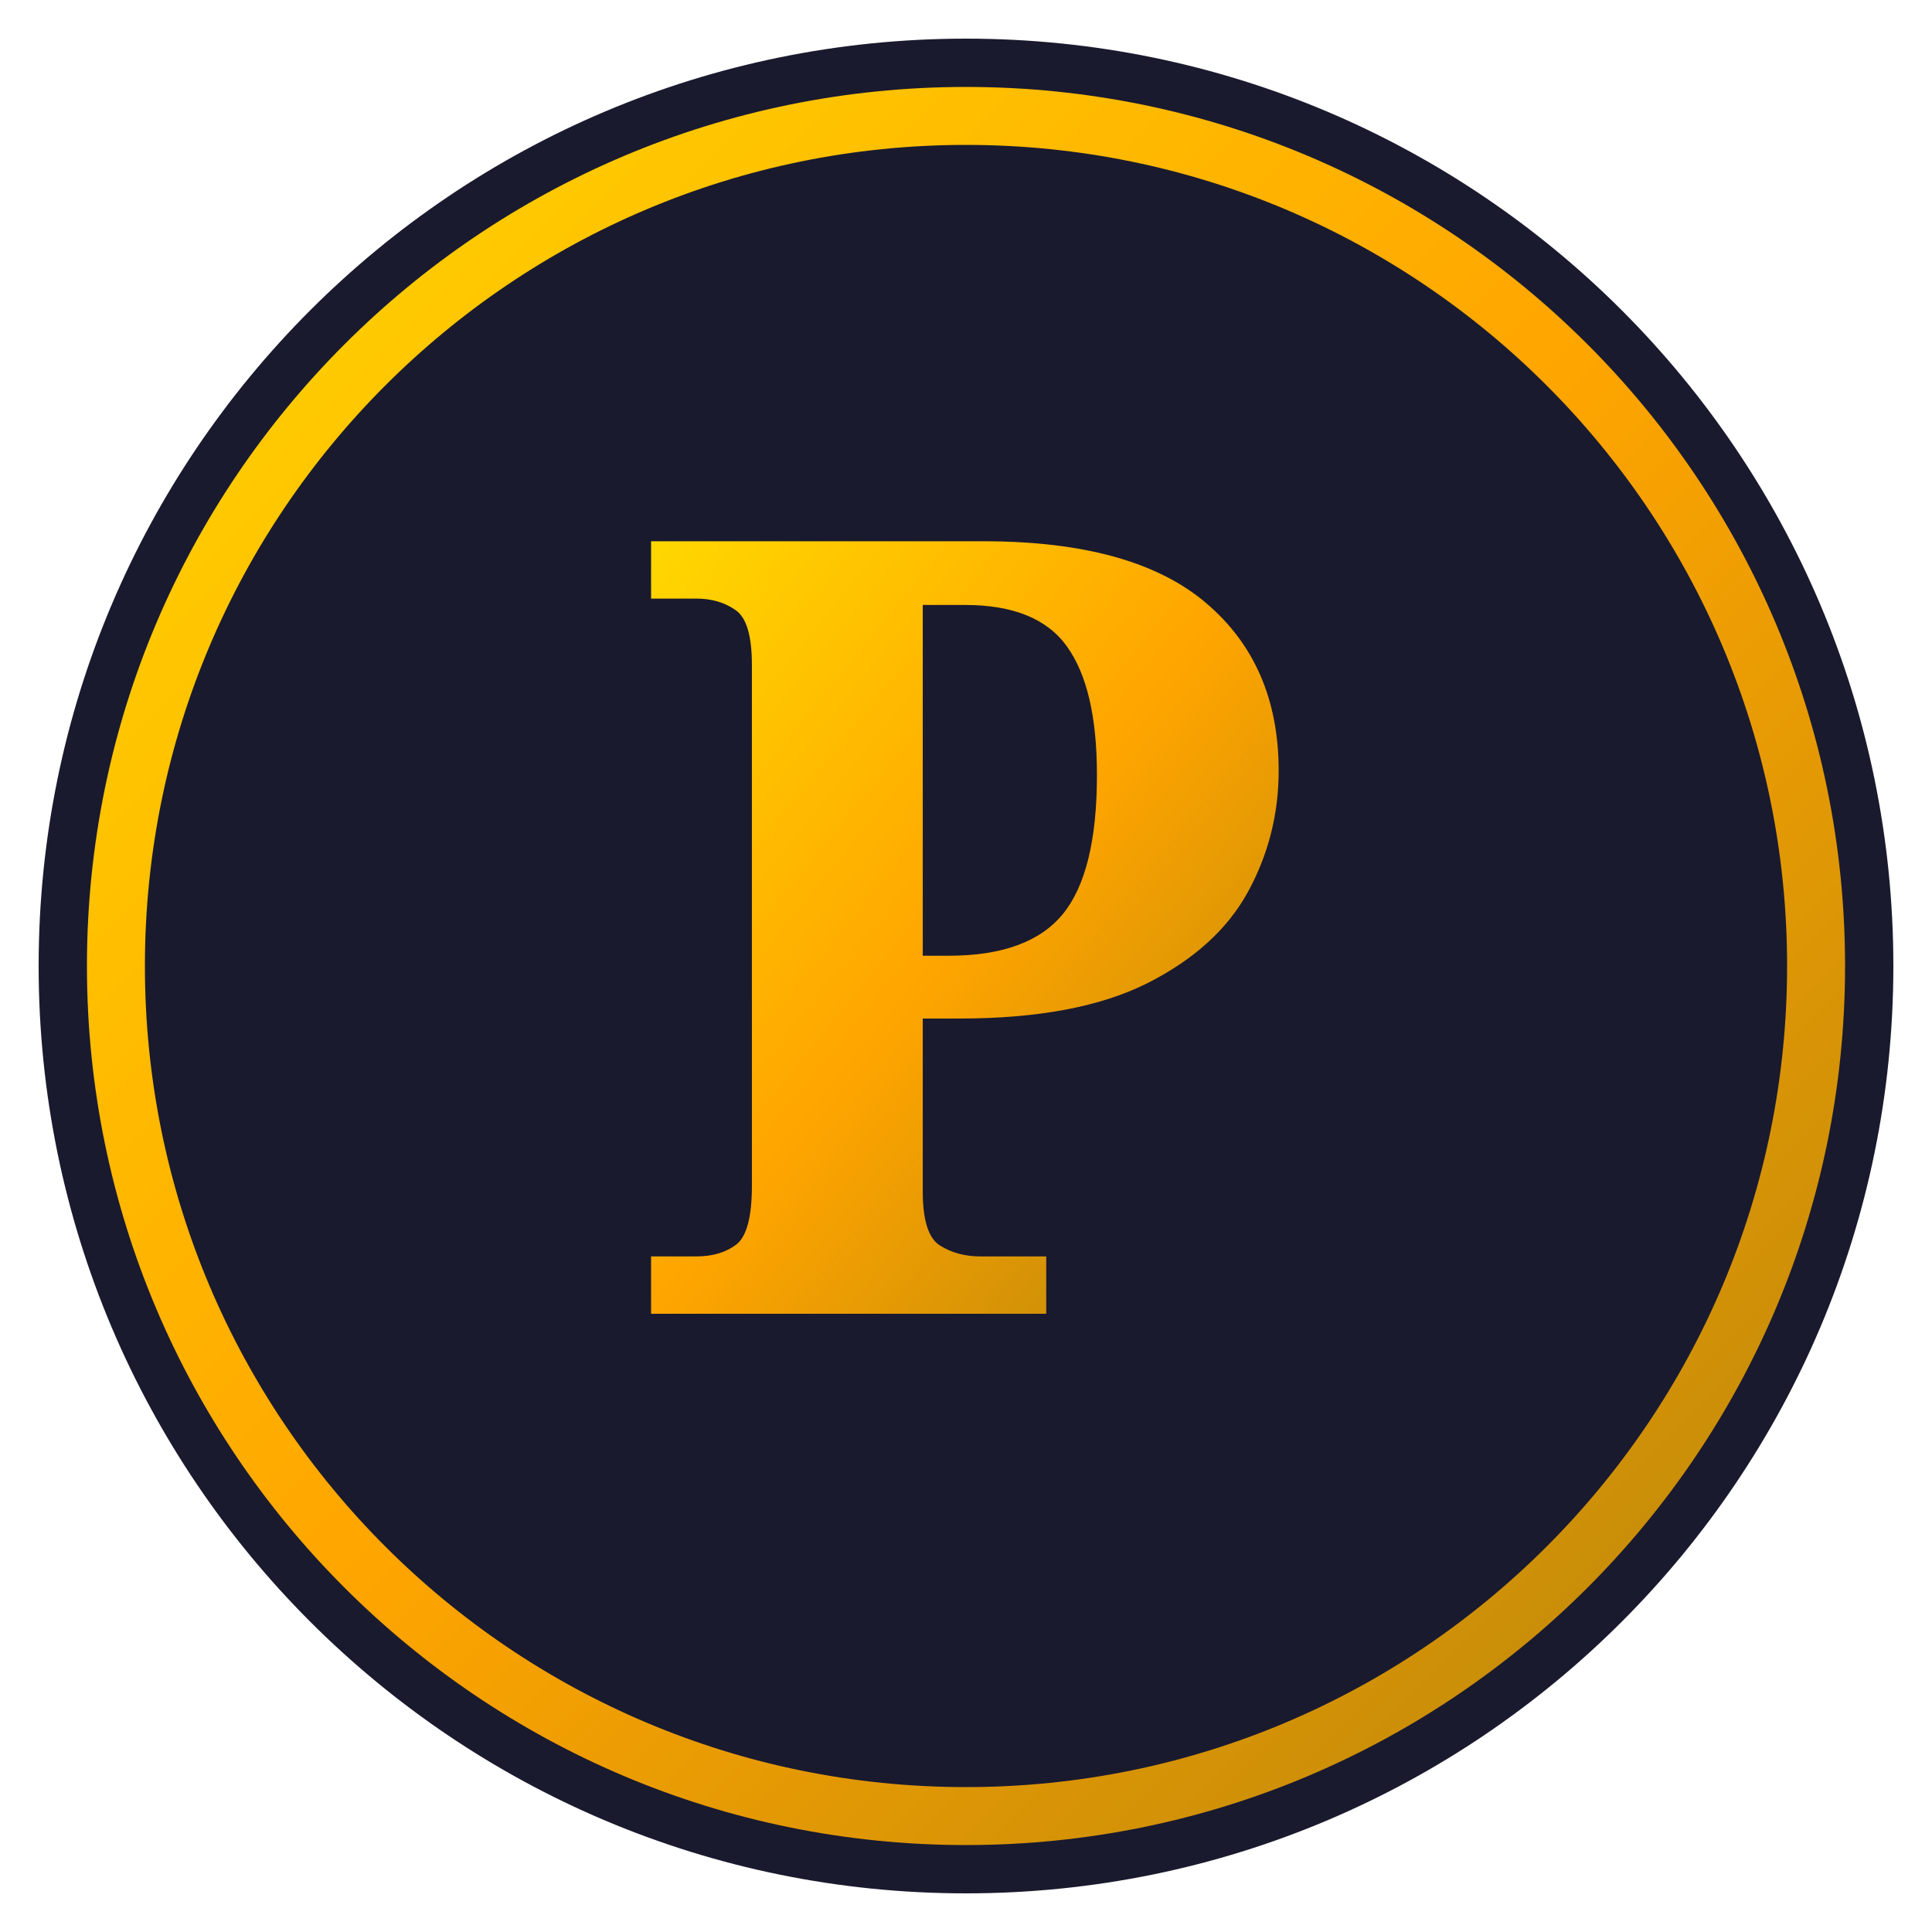
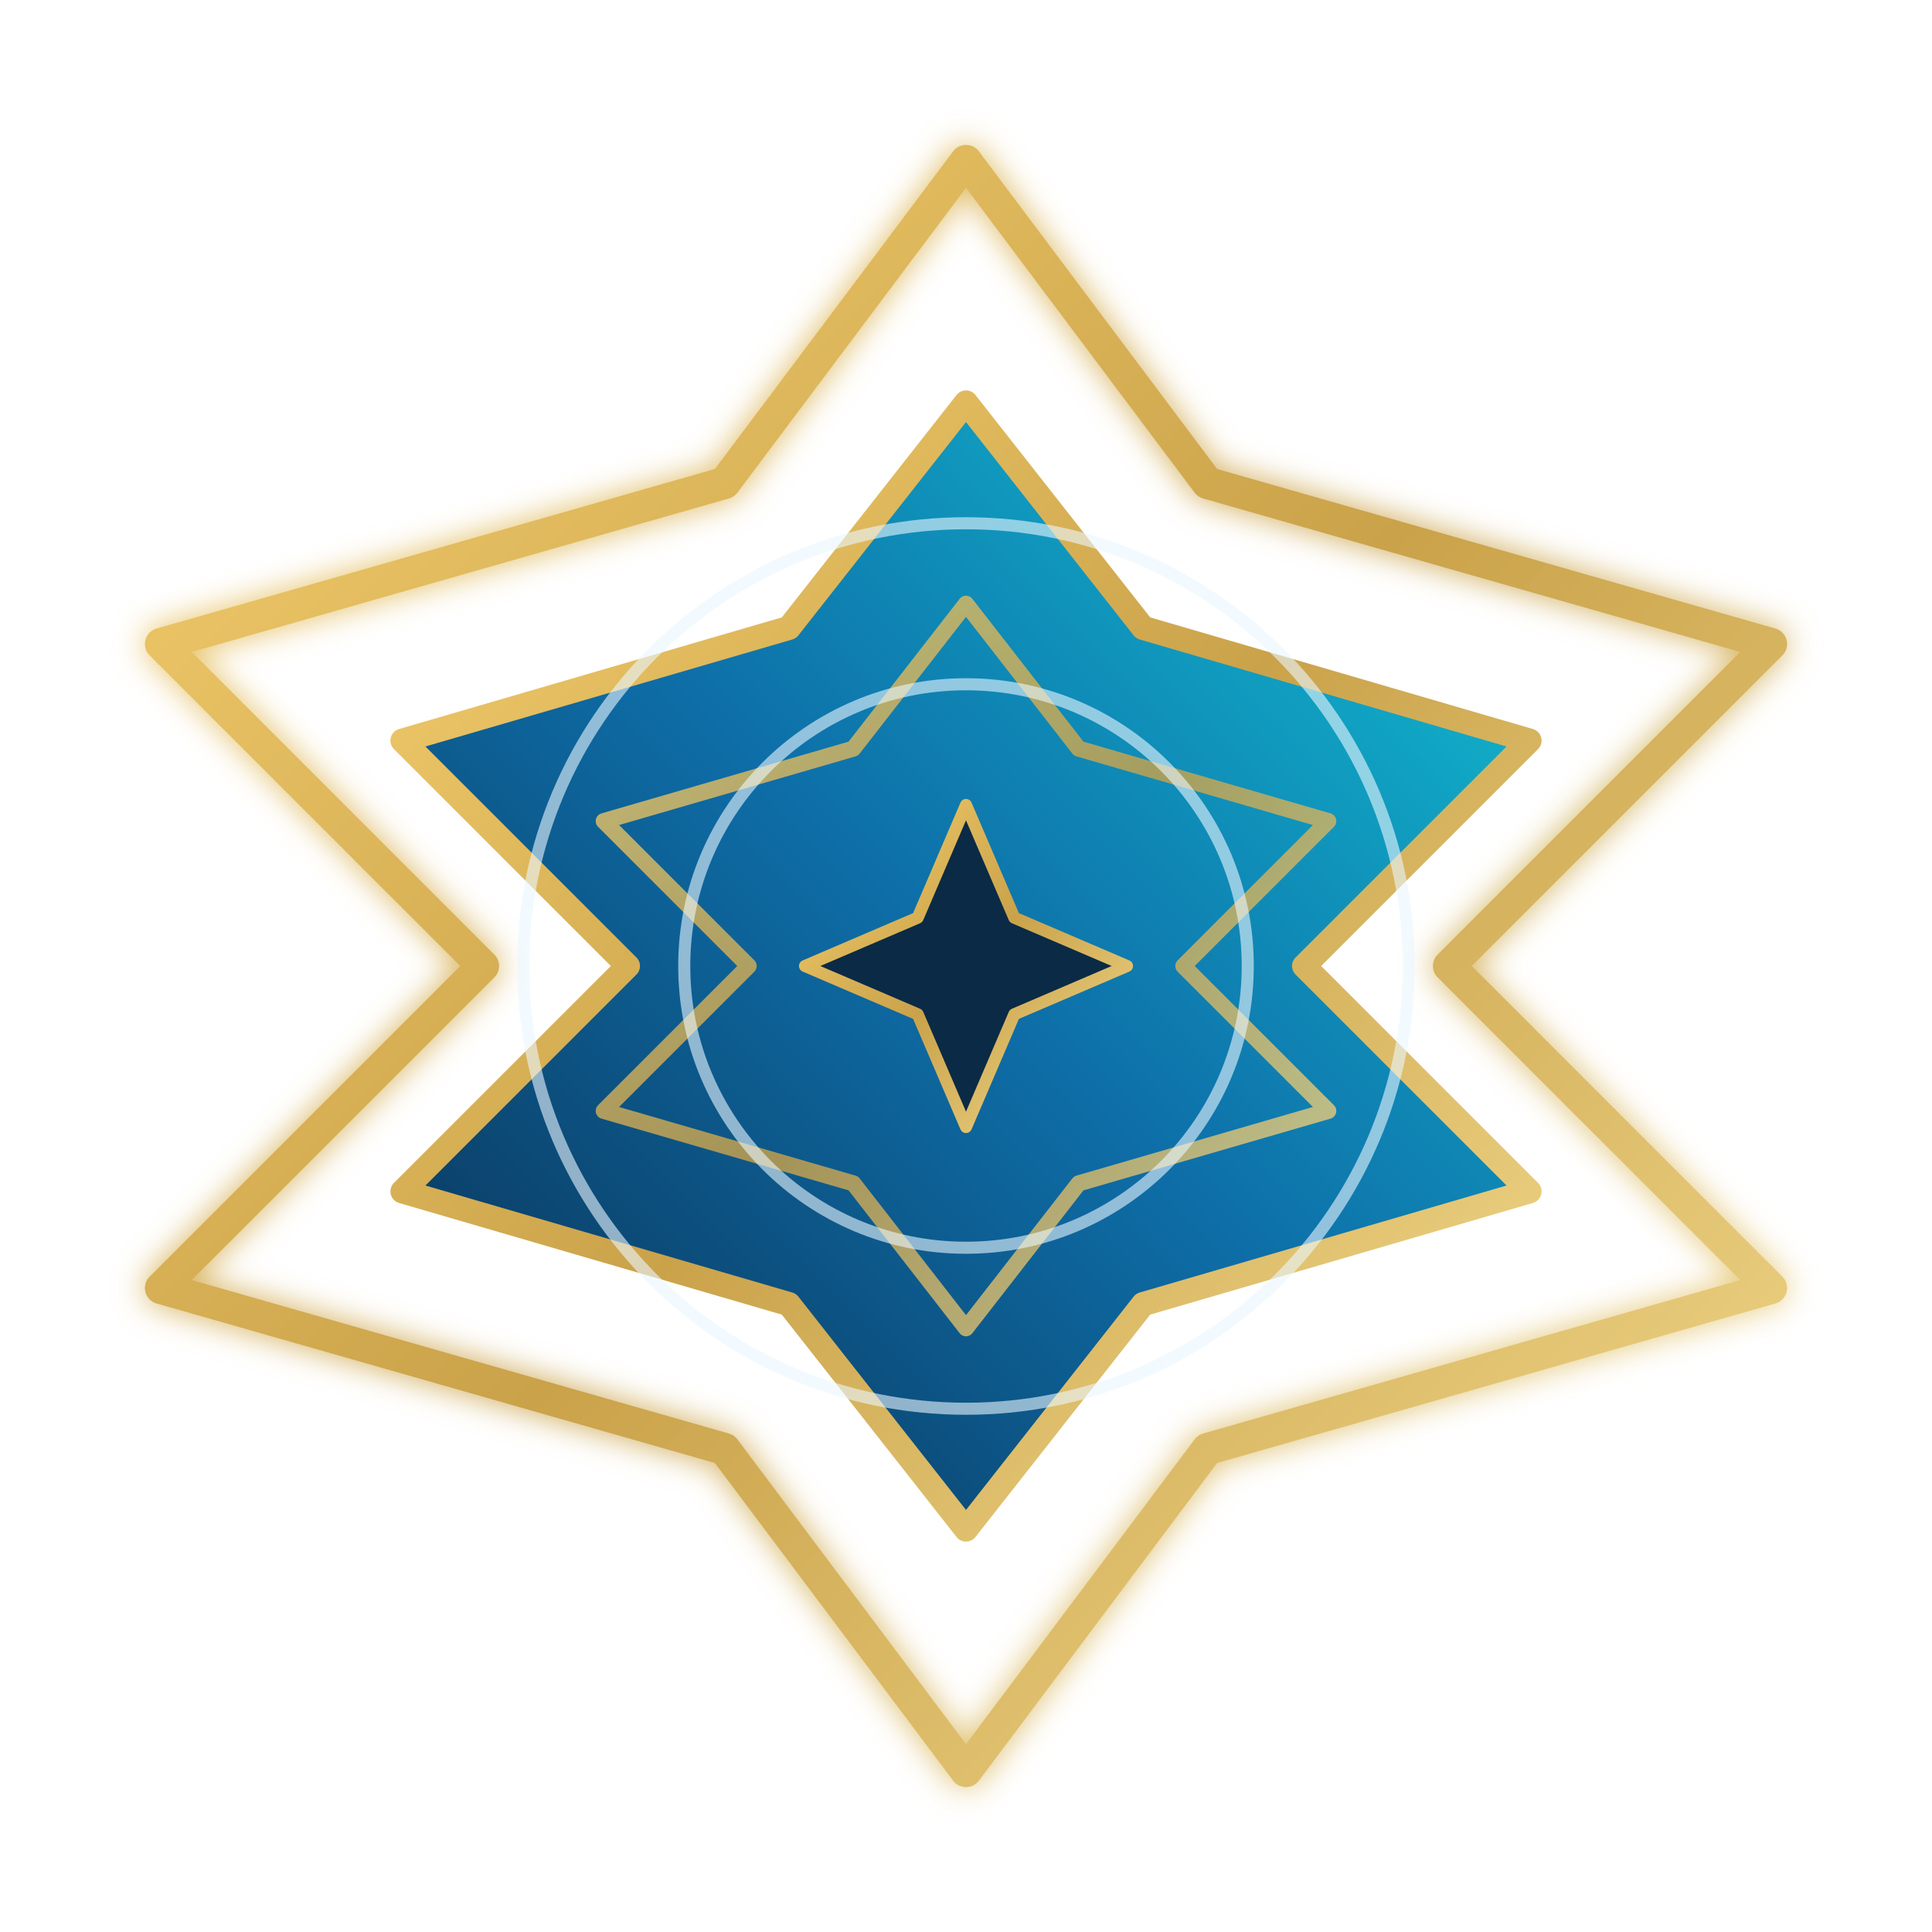
- <svg xmlns="http://www.w3.org/2000/svg" viewBox="0 0 100 100" width="100" height="100">
+ <svg xmlns="http://www.w3.org/2000/svg" viewBox="-120 -120 240 240" fill="none">
  <defs>
-     <linearGradient id="gold" x1="0%" y1="0%" x2="100%" y2="100%">
-       <stop offset="0%" style="stop-color:#FFD700" />
-       <stop offset="50%" style="stop-color:#FFA500" />
-       <stop offset="100%" style="stop-color:#B8860B" />
+     <linearGradient id="pars-gold" x1="0" y1="0" x2="1" y2="1">
+       <stop offset="0%" stop-color="#f5d06f" />
+       <stop offset="50%" stop-color="#caa24a" />
+       <stop offset="100%" stop-color="#f3dc8f" />
    </linearGradient>
+     <linearGradient id="pars-blue" x1="0" y1="1" x2="1" y2="0">
+       <stop offset="0%" stop-color="#0a2d4f" />
+       <stop offset="50%" stop-color="#0e6ea8" />
+       <stop offset="100%" stop-color="#12c7d5" />
+     </linearGradient>
+     <filter id="pars-glow" x="-50%" y="-50%" width="200%" height="200%">
+       <feGaussianBlur stdDeviation="2" result="blur" />
+       <feComposite in="SourceGraphic" in2="blur" operator="over" />
+     </filter>
  </defs>
-   <circle cx="50" cy="50" r="48" fill="#1a1a2e" />
-   <circle cx="50" cy="50" r="44" fill="none" stroke="url(#gold)" stroke-width="3" />
-   <text x="50" y="68" font-family="Georgia, serif" font-size="56" font-weight="bold" fill="url(#gold)" text-anchor="middle">P</text>
+   <g filter="url(#pars-glow)">
+     <path d="M0,-100 L30,-60 L100,-40 L60,0 L100,40 L30,60 L0,100 L-30,60 L-100,40 L-60,0 L-100,-40 L-30,-60 Z" fill="none" stroke="url(#pars-gold)" stroke-width="4" stroke-linejoin="round" />
+   </g>
+   <path d="M0,-70 L22,-42 L70,-28 L42,0 L70,28 L22,42 L0,70 L-22,42 L-70,28 L-42,0 L-70,-28 L-22,-42 Z" fill="url(#pars-blue)" stroke="url(#pars-gold)" stroke-width="3" stroke-linejoin="round" />
+   <path d="M0,-45 L14,-27 L45,-18 L27,0 L45,18 L14,27 L0,45 L-14,27 L-45,18 L-27,0 L-45,-18 L-14,-27 Z" fill="none" stroke="url(#pars-gold)" stroke-width="2" stroke-linejoin="round" opacity="0.8" />
+   <g fill="none" stroke="#eaf7ff" stroke-width="1.5" opacity="0.6">
+     <circle r="55" />
+     <circle r="35" />
+   </g>
+   <circle r="8" fill="url(#pars-gold)" />
+   <path d="M0,-20 L6,-6 L20,0 L6,6 L0,20 L-6,6 L-20,0 L-6,-6 Z" fill="#0b2a45" stroke="url(#pars-gold)" stroke-width="1.5" stroke-linejoin="round" />
</svg>
